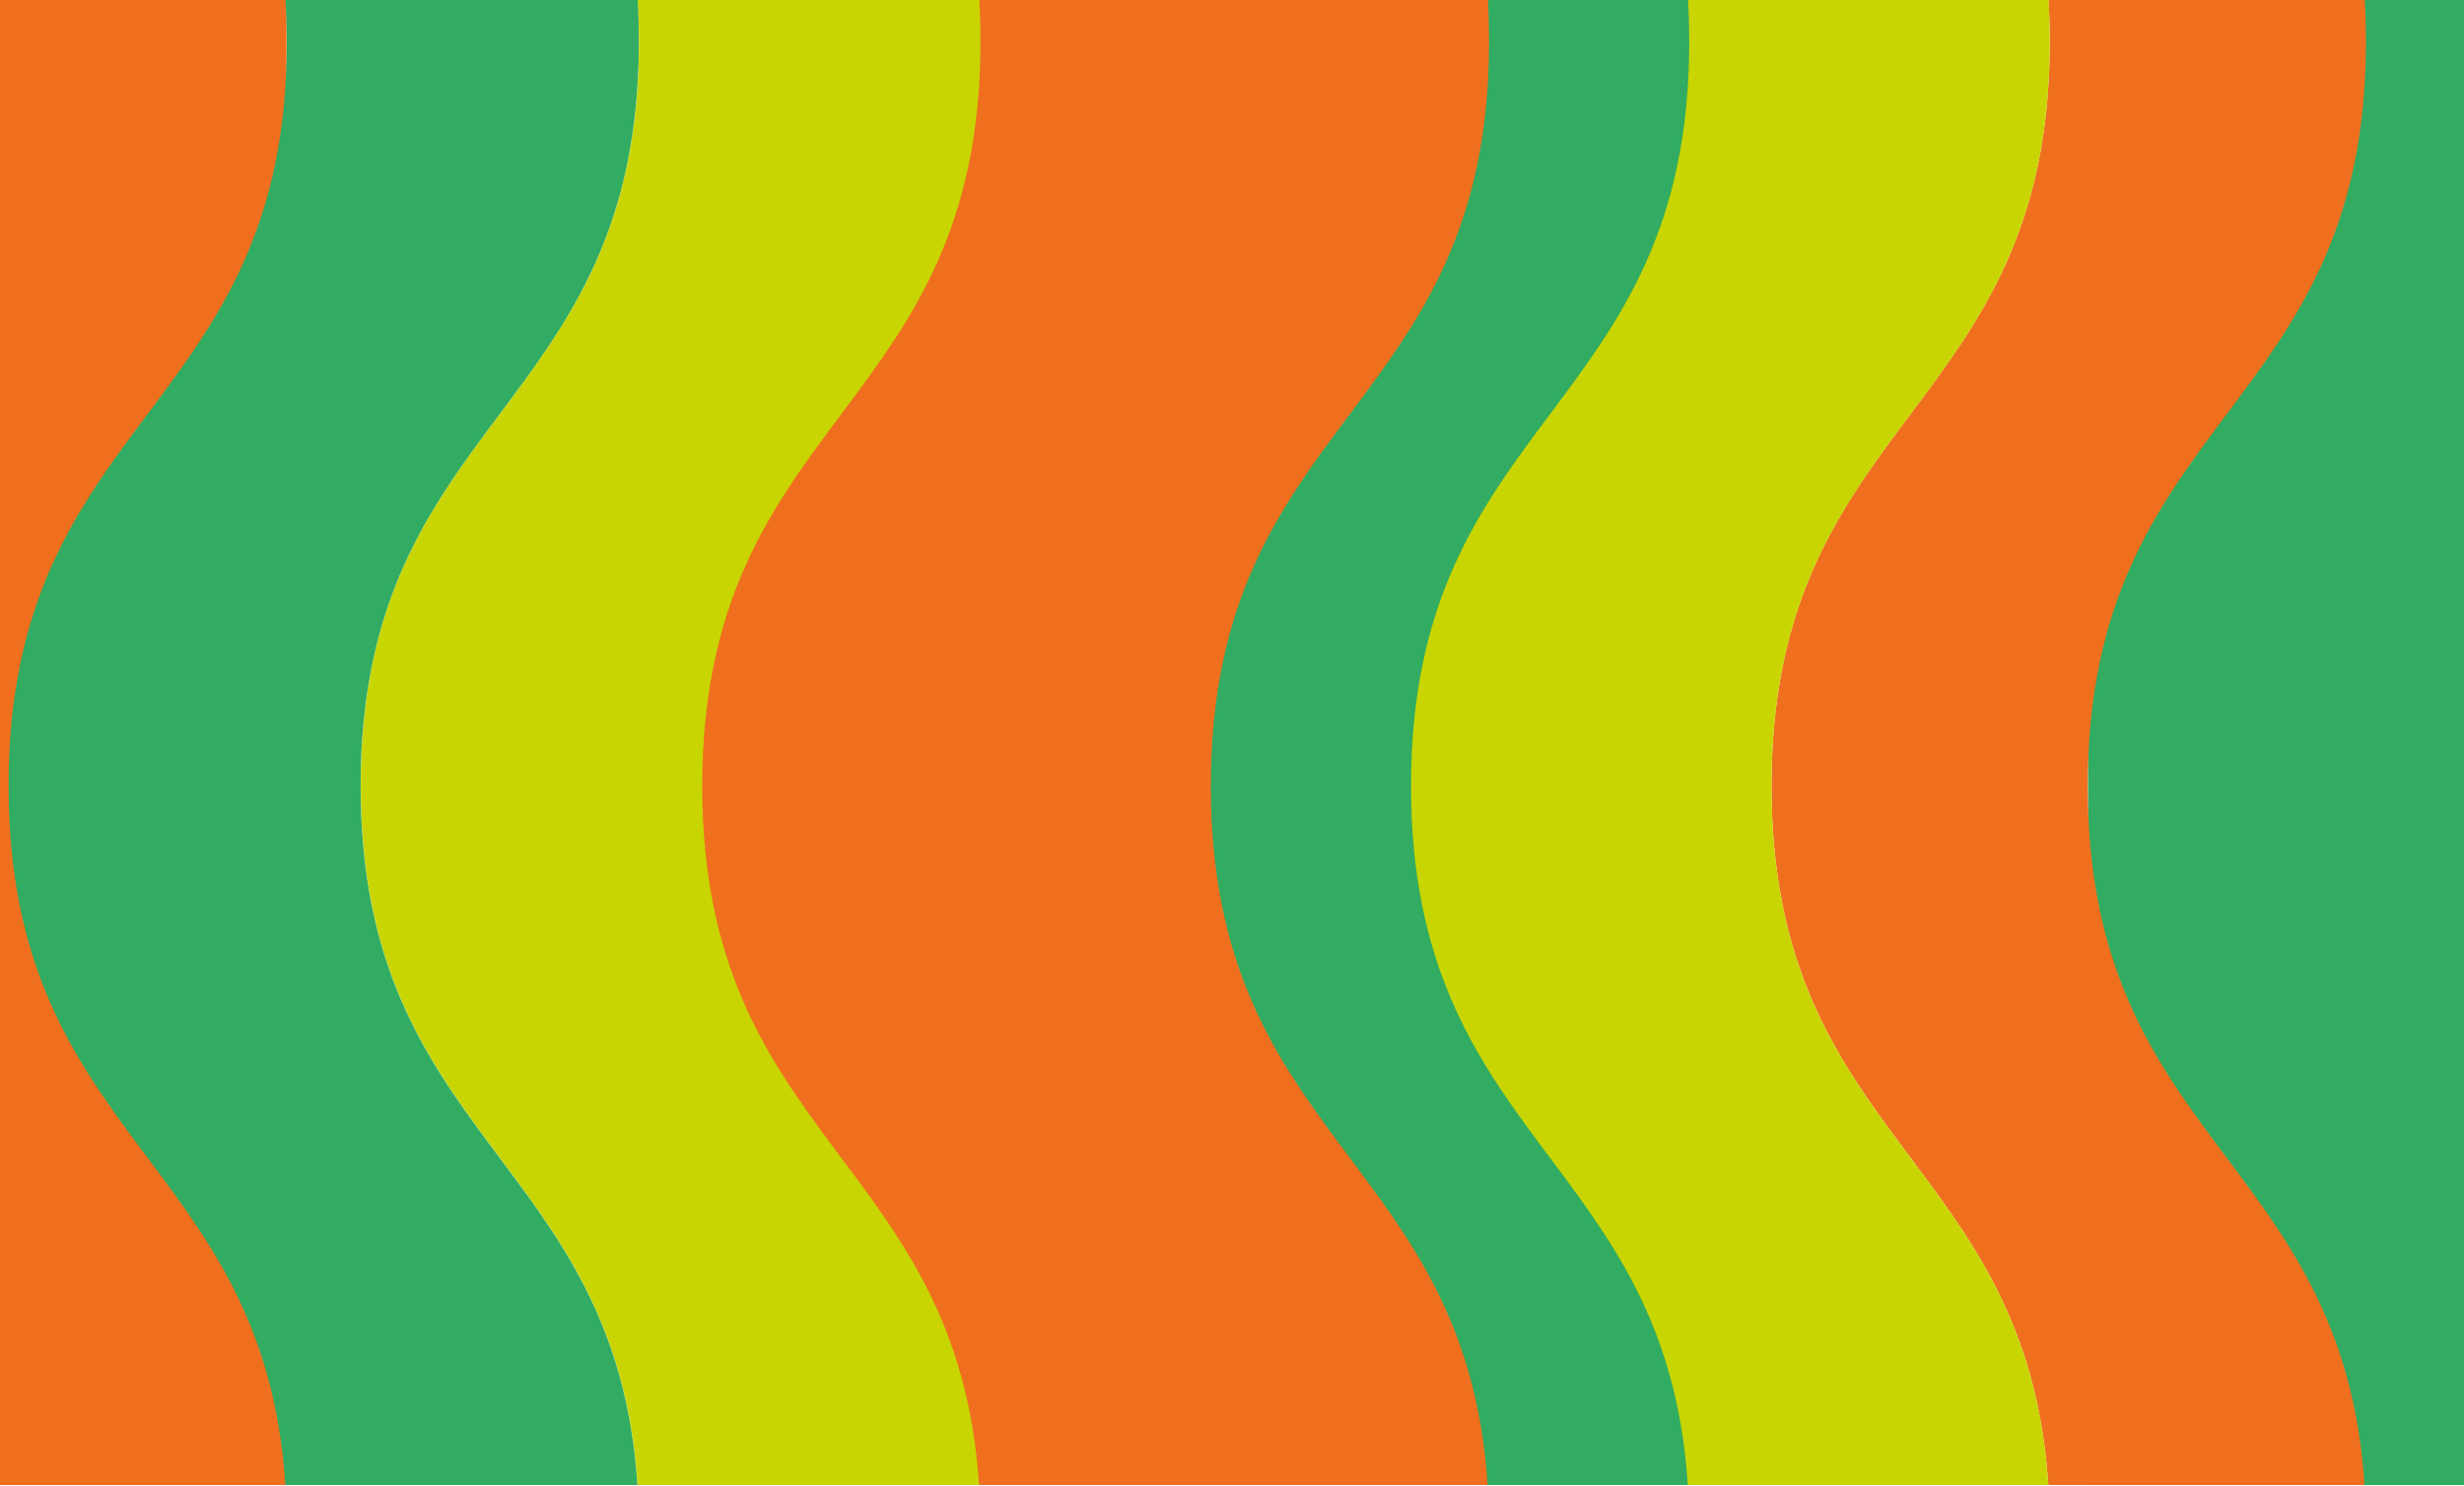
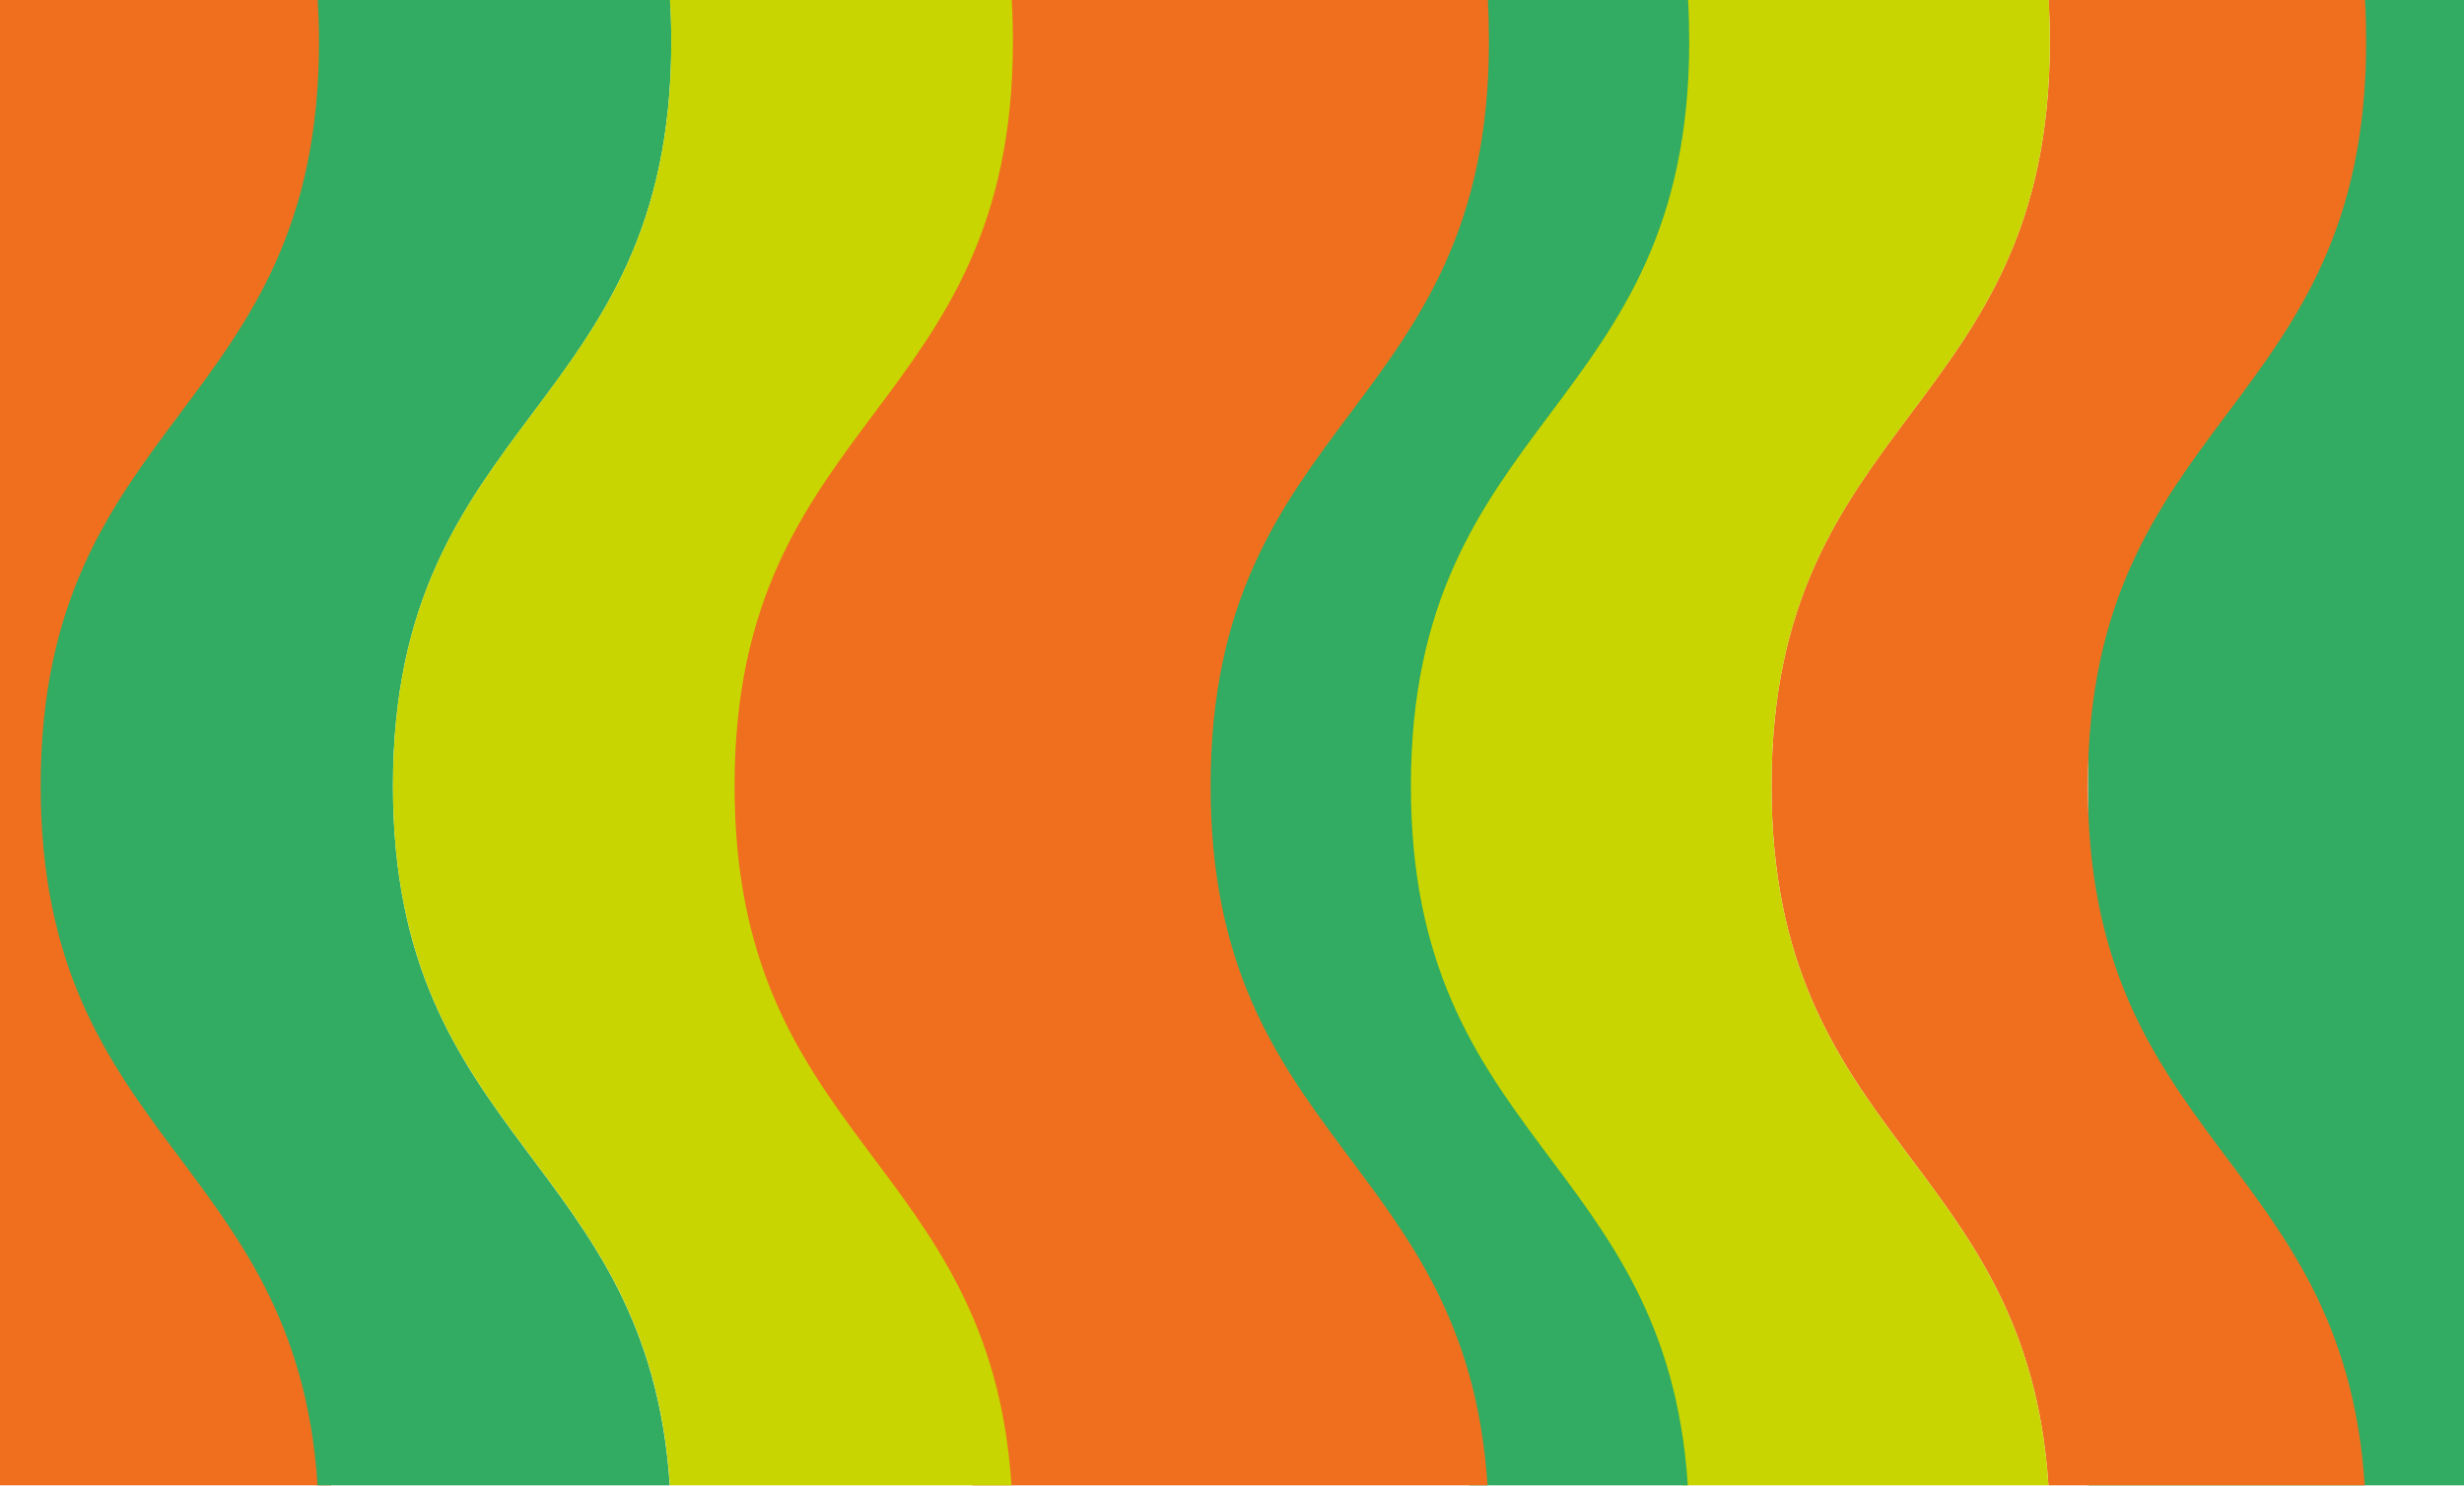
- <svg xmlns="http://www.w3.org/2000/svg" version="1.1" id="Ebene_1" x="0px" y="0px" viewBox="0 0 1920 1157.4" style="enable-background:new 0 0 1920 1157.4;" xml:space="preserve">
+ <svg xmlns="http://www.w3.org/2000/svg" version="1.1" id="Ebene_1" x="0px" y="0px" viewBox="0 0 1919.3 1157" style="enable-background:new 0 0 1919.3 1157;" xml:space="preserve">
  <style type="text/css">
	.st0{fill:#31AC62;}
	.st1{fill:#EF6F1F;}
- 	.st2{fill:none;}
- 	.st3{fill:#C8D500;}
+ 	.st2{fill:#C8D500;}
</style>
-   <rect x="1627" class="st0" width="293.6" height="1157.4" />
-   <rect x="-23.5" class="st1" width="246.8" height="1157.4" />
-   <rect x="-23.5" class="st2" width="1919.4" height="1157.4" />
-   <path class="st1" d="M1597.2,32.7c0,289.9-216.8,289.9-216.8,579.8c0,277.8,199,289.4,215.7,544.9h246.4  c-16.7-255.4-215.7-267.1-215.7-544.8c0-289.9,216.8-289.9,216.8-579.9c0-11.3-0.3-22.2-0.9-32.7h-246.6  C1596.9,10.5,1597.2,21.4,1597.2,32.7z" />
-   <path class="st3" d="M1312,32.7c0,289.9-216.8,289.9-216.8,579.8c0,277.8,199,289.4,215.7,544.9h285.2  c-16.7-255.4-215.7-267.1-215.7-544.8c0-289.9,216.8-289.9,216.8-579.9c0-11.3-0.3-22.2-0.9-32.7h-285.4  C1311.6,10.5,1312,21.4,1312,32.7z" />
-   <path class="st0" d="M1146.3,32.7c0,289.9-216.8,289.9-216.8,579.8c0,277.8,199,289.4,215.7,544.9h170  c-16.7-255.4-215.7-267.1-215.7-544.8c0-289.9,216.8-289.9,216.8-579.9c0-11.3-0.3-22.2-0.9-32.7h-170.1  C1145.9,10.5,1146.3,21.4,1146.3,32.7z" />
-   <path class="st1" d="M759.1,32.7c0,289.9-216.8,289.9-216.8,579.8c0,277.8,199,289.4,215.7,544.9h401.2  C1142.5,902,943.5,890.3,943.5,612.6c0-289.9,216.8-289.9,216.8-579.9c0-11.4-0.3-22.2-0.8-32.7H758  C758.7,10.5,759.1,21.4,759.1,32.7z" />
-   <path class="st3" d="M497.9,32.7c0,289.9-216.8,289.9-216.8,579.8c0,277.8,199,289.4,215.7,544.9h266.1  C746.2,902,547.2,890.3,547.2,612.6C547.2,322.7,764,322.7,764,32.7c0-11.4-0.3-22.2-0.9-32.7H496.8  C497.5,10.5,497.9,21.4,497.9,32.7z" />
-   <path class="st0" d="M223.5,32.7c0,289.9-216.8,289.9-216.8,579.8c0,277.8,199,289.4,215.7,544.9h274.3C480,902,281,890.3,281,612.6  c0-289.9,216.8-289.9,216.8-579.9c0-11.3-0.3-22.2-0.9-32.7H222.4C223.1,10.5,223.5,21.4,223.5,32.7z" />
+   <rect x="1626.5" y="-0.2" class="st0" width="293.6" height="1157.4" />
+   <rect x="-0.4" y="-0.2" class="st1" width="258.3" height="1157.4" />
+   <path class="st1" d="M1596.7,32.5c0,289.9-216.8,289.9-216.8,579.8c0,277.8,199,289.4,215.7,544.9h246.4  c-16.7-255.4-215.7-267.1-215.7-544.8c0-289.9,216.8-289.9,216.8-579.9c0-11.3-0.3-22.2-0.9-32.7h-246.6  C1596.4,10.3,1596.7,21.2,1596.7,32.5z" />
+   <path class="st2" d="M1311.5,32.5c0,289.9-216.8,289.9-216.8,579.8c0,277.8,199,289.4,215.7,544.9h285.2  c-16.7-255.4-215.7-267.1-215.7-544.8c0-289.9,216.8-289.9,216.8-579.9c0-11.3-0.3-22.2-0.9-32.7h-285.4  C1311.1,10.3,1311.5,21.1,1311.5,32.5z" />
+   <path class="st0" d="M1145.8,32.5c0,289.9-216.8,289.9-216.8,579.8c0,277.8,199,289.4,215.7,544.9h170  c-16.7-255.4-215.7-267.1-215.7-544.8c0-289.9,216.8-289.9,216.8-579.9c0-11.3-0.3-22.2-0.9-32.7h-170.1  C1145.4,10.3,1145.8,21.2,1145.8,32.5z" />
+   <path class="st1" d="M758.6,32.5c0,289.9-216.8,289.9-216.8,579.8c0,277.8,199,289.4,215.7,544.9h401.2  C1142,901.8,943,890.1,943,612.4c0-289.9,216.8-289.9,216.8-579.9c0-11.4-0.3-22.2-0.8-32.7H757.5C758.2,10.3,758.6,21.2,758.6,32.5  z" />
+   <path class="st0" d="M248.5,32.5c0,289.9-216.8,289.9-216.8,579.8c0,277.8,199,289.4,215.7,544.9h274.3  C505,901.8,306.1,890.1,306.1,612.4c0-289.9,216.8-289.9,216.8-579.9c0-11.3-0.3-22.2-0.9-32.7H247.5  C248.1,10.3,248.5,21.2,248.5,32.5z" />
+   <path class="st2" d="M522.9,32.5c0,289.9-216.8,289.9-216.8,579.8c0,277.8,199,289.4,215.7,544.9h266.1  c-16.7-255.4-215.7-267.1-215.7-544.8C572.2,322.5,789,322.4,789,32.5c0-11.4-0.3-22.2-0.9-32.7H521.8  C522.5,10.3,522.9,21.2,522.9,32.5z" />
</svg>
